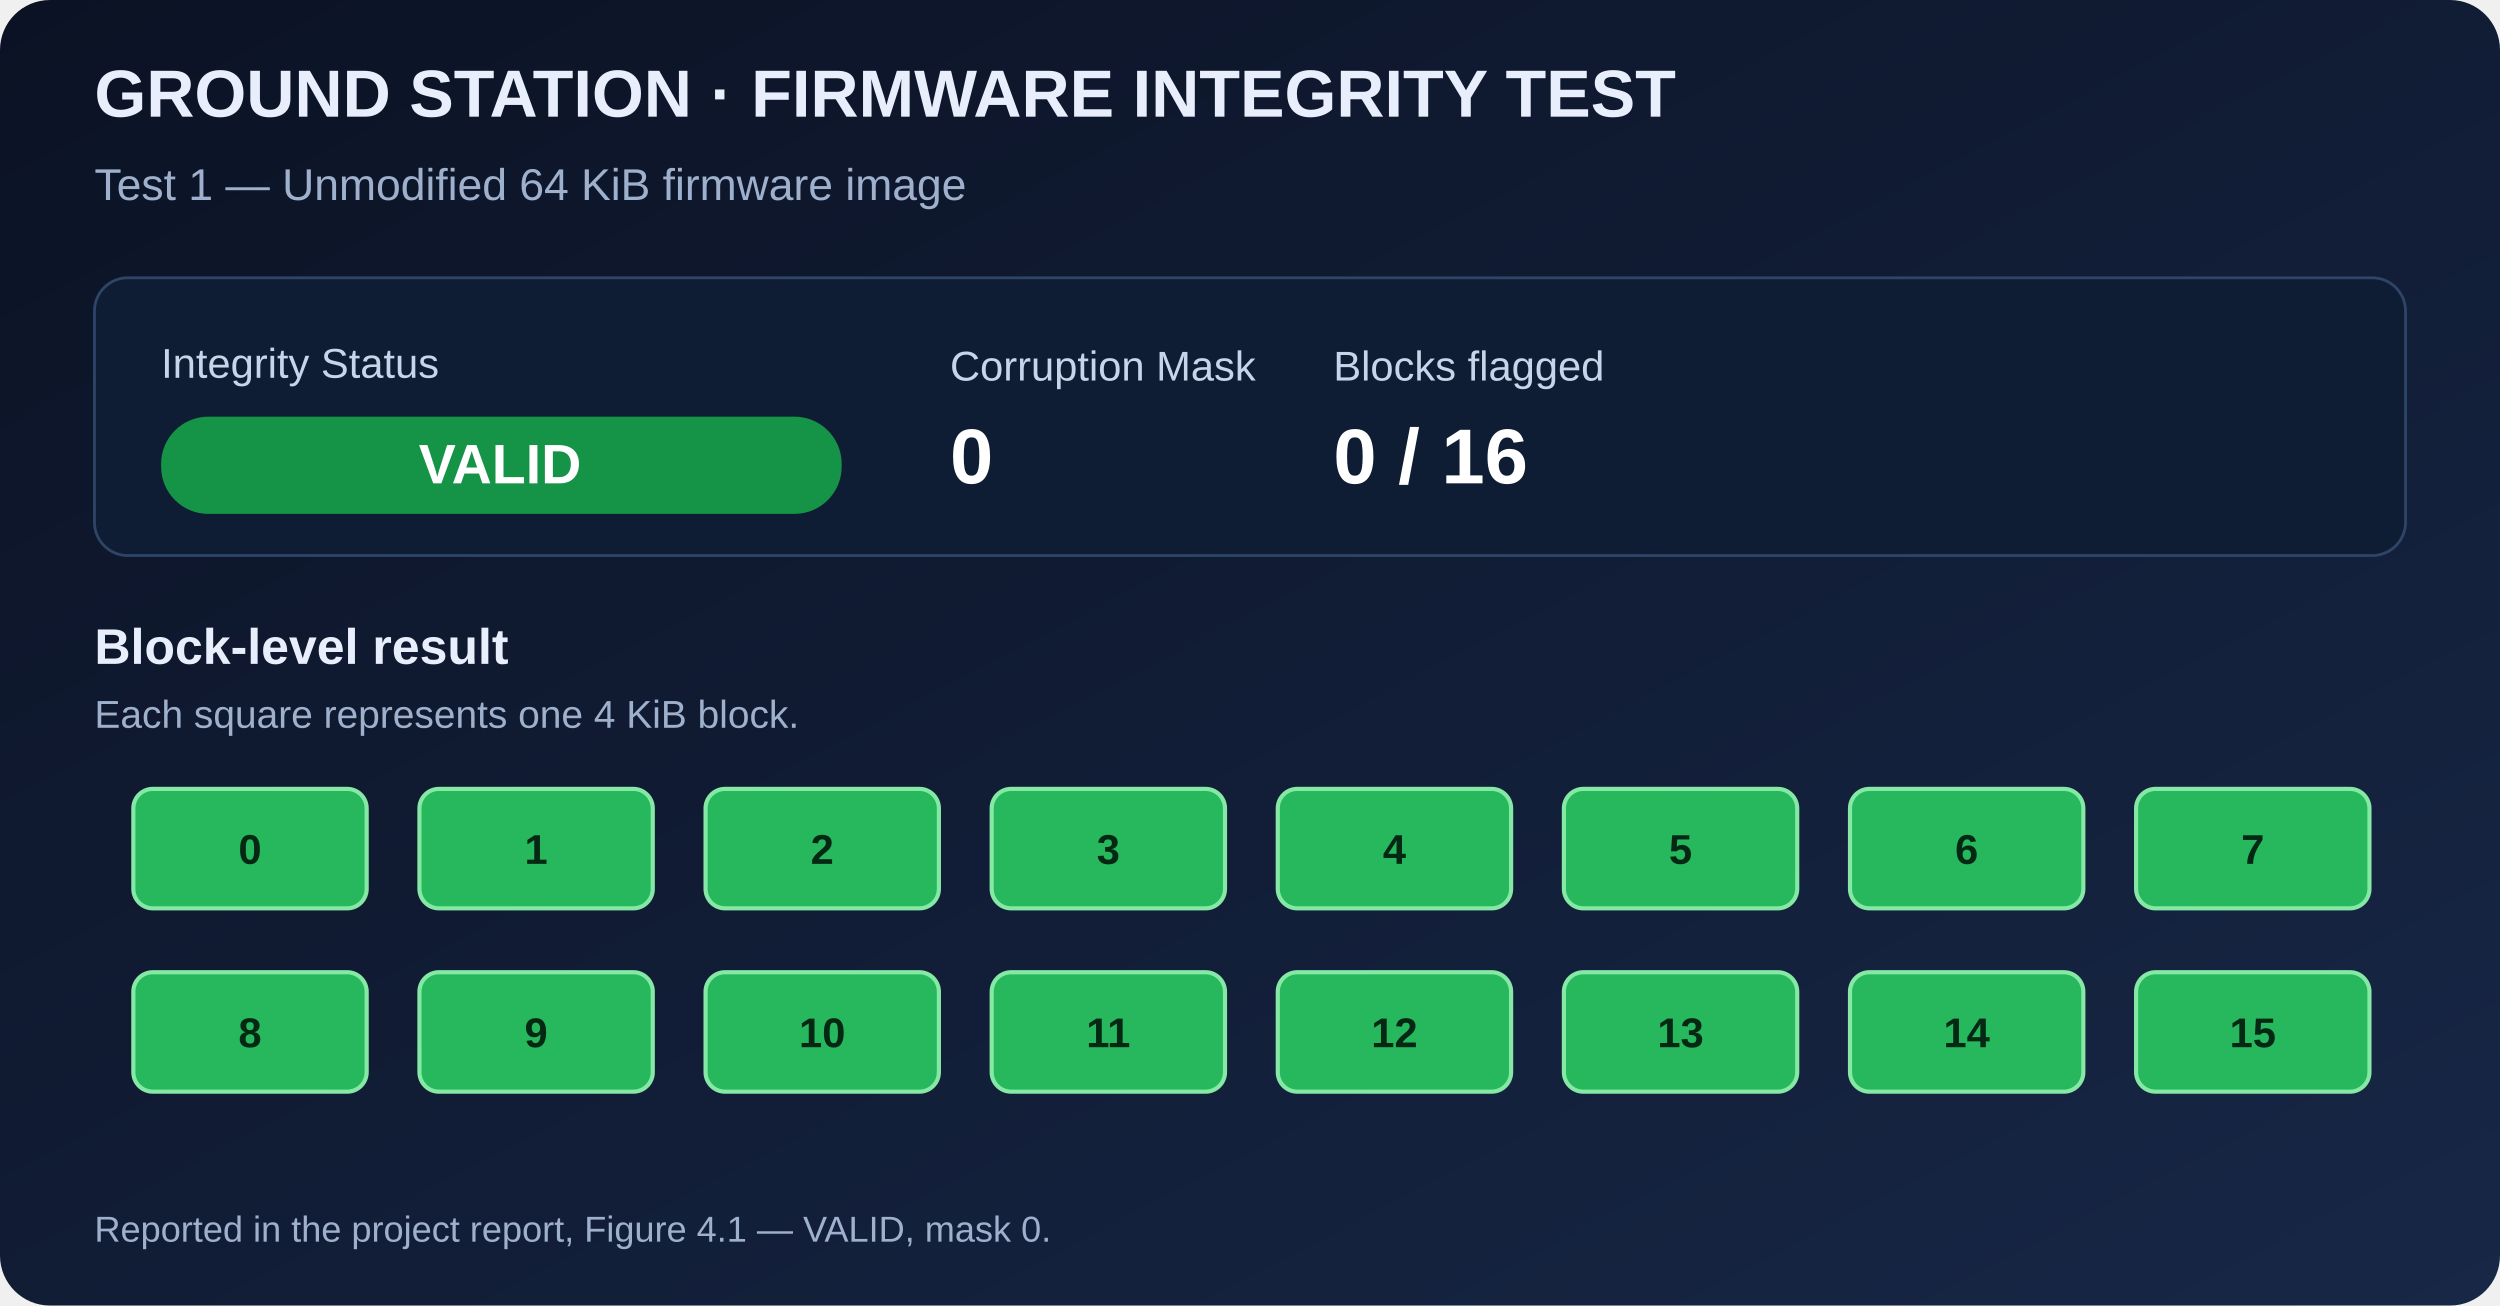
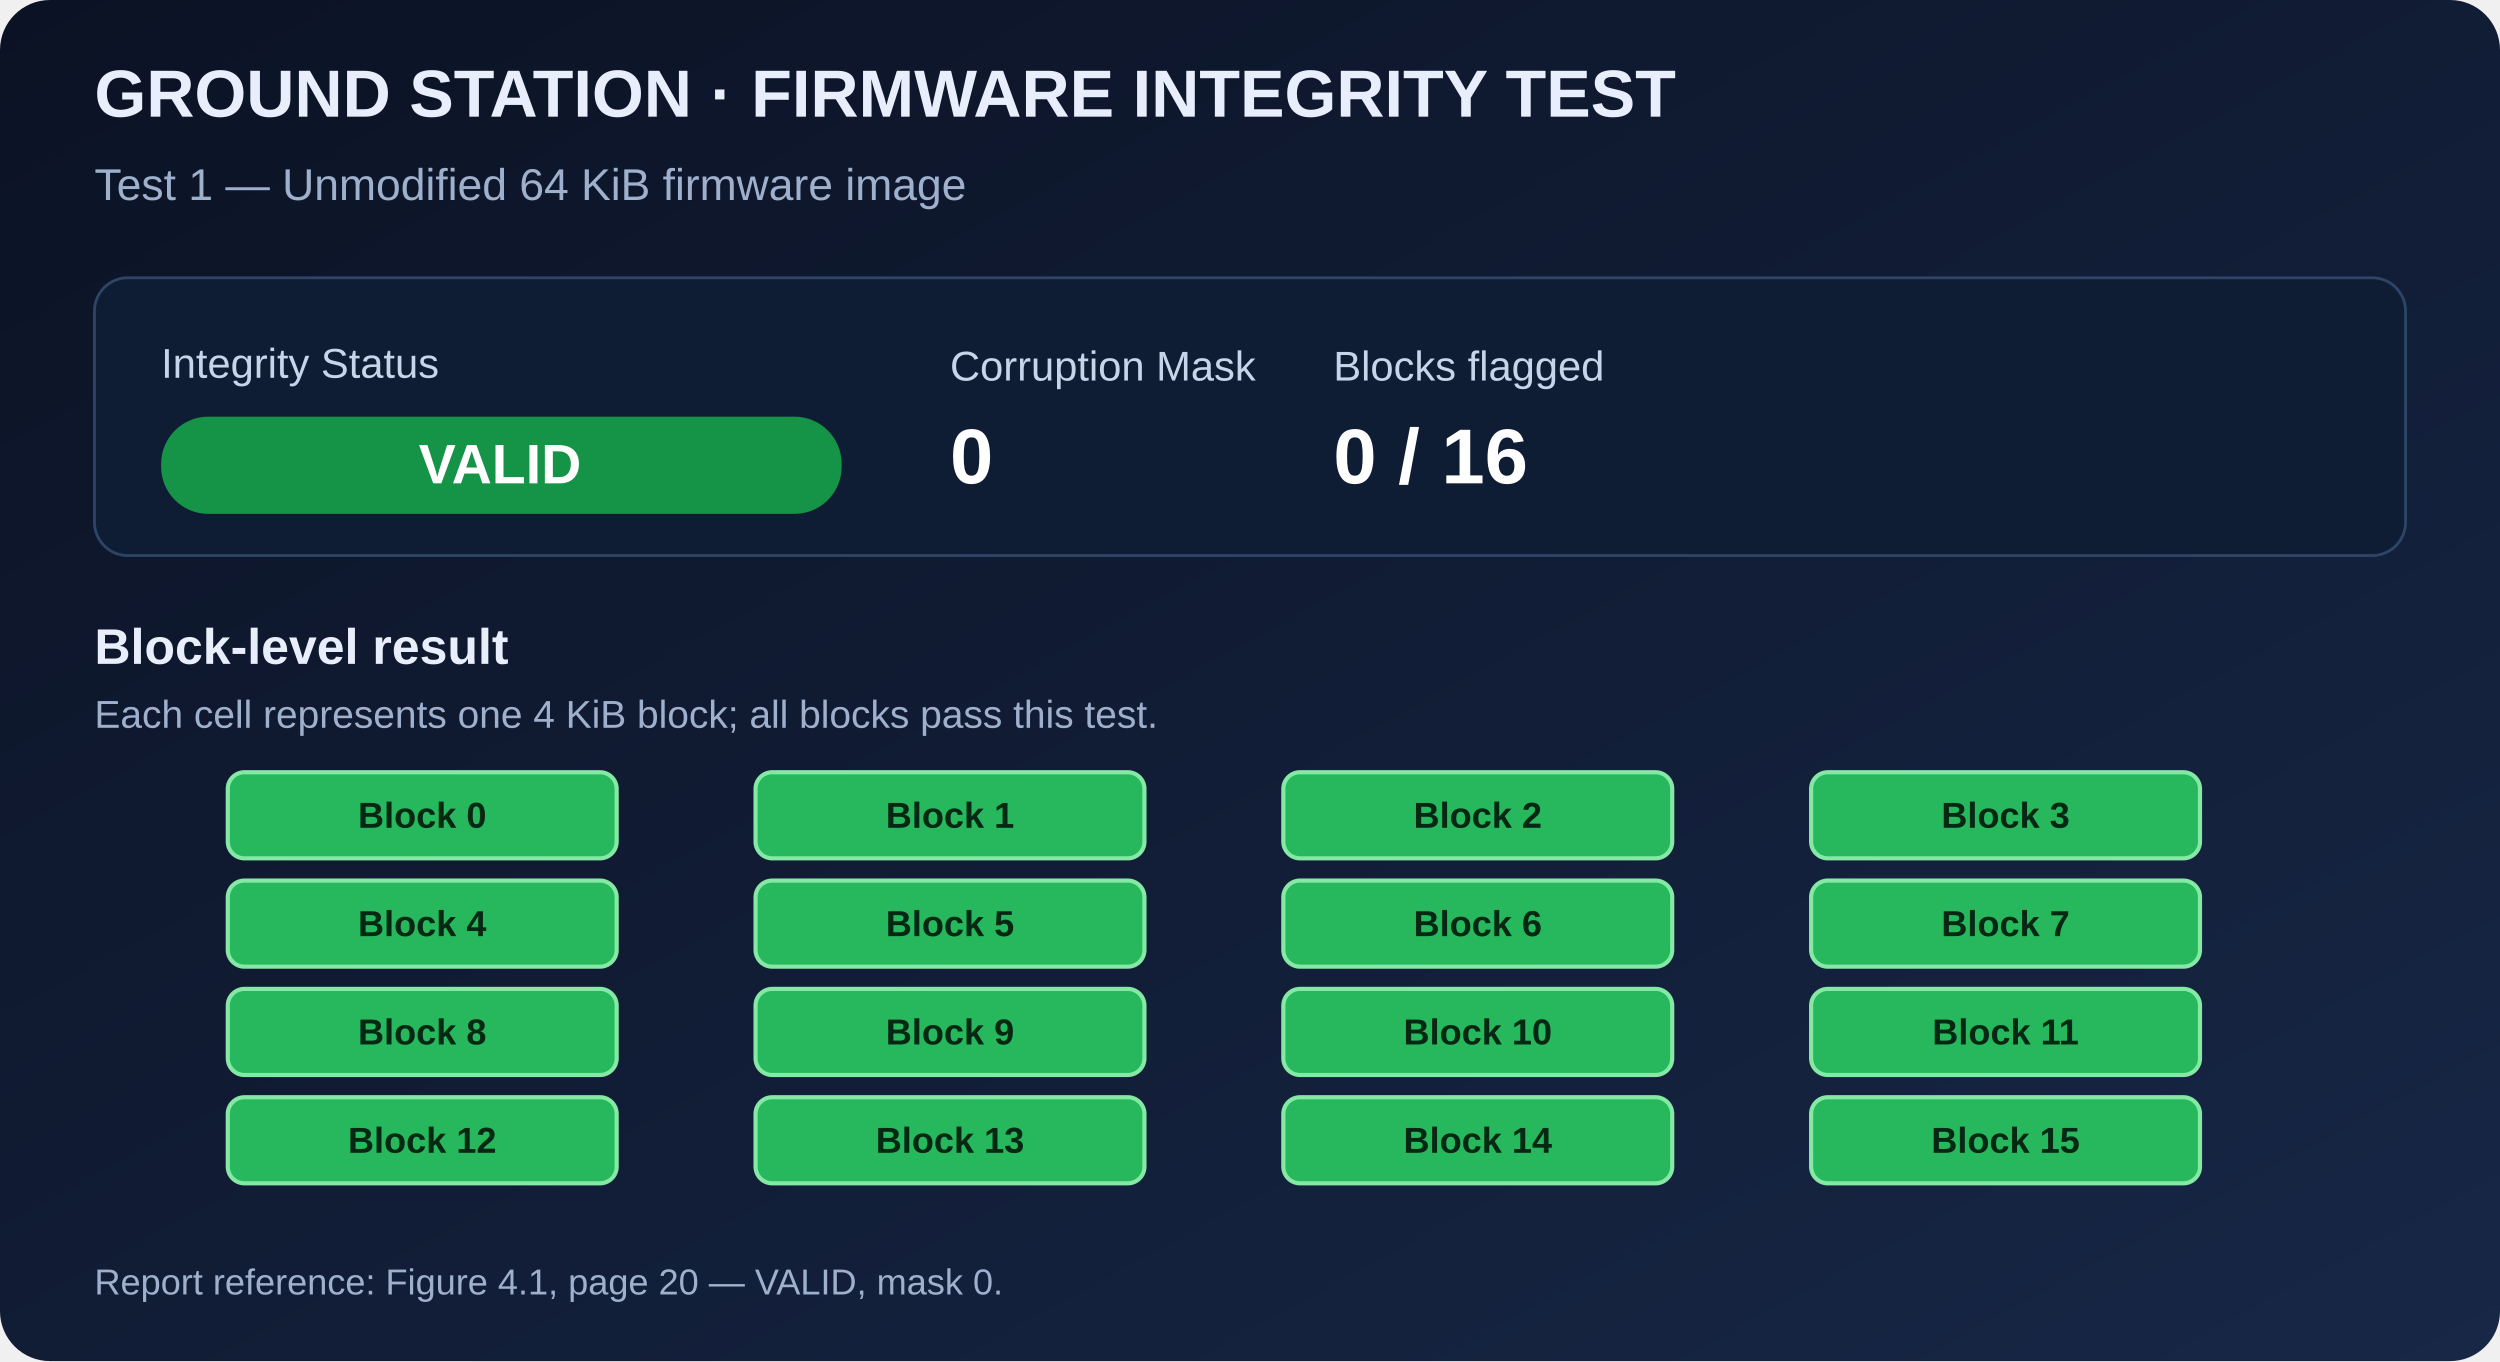
- <svg xmlns="http://www.w3.org/2000/svg" width="900" height="470" viewBox="0 0 900 470" role="img" aria-labelledby="title desc">
+ <svg xmlns="http://www.w3.org/2000/svg" width="900" height="490" viewBox="0 0 900 490" role="img" aria-labelledby="title desc">
  <defs>
    <linearGradient id="bg" x1="0" y1="0" x2="1" y2="1">
      <stop offset="0" stop-color="#0b1224" />
      <stop offset="1" stop-color="#172746" />
    </linearGradient>
  </defs>
-   <rect width="900" height="470" rx="18" fill="url(#bg)" />
+   <rect width="900" height="490" rx="18" fill="url(#bg)" />
  <text x="34" y="42" fill="#e8eefb" font-family="Arial, sans-serif" font-size="24" font-weight="700">GROUND STATION · FIRMWARE INTEGRITY TEST</text>
  <text x="34" y="72" fill="#9fb0cc" font-family="Arial, sans-serif" font-size="16">Test 1 — Unmodified 64 KiB firmware image</text>
  <rect x="34" y="100" width="832" height="100" rx="12" fill="#0f1d34" stroke="#2e4567" />
  <text x="58" y="136" fill="#c8d4e9" font-family="Arial, sans-serif" font-size="15">Integrity Status</text>
  <rect x="58" y="150" width="245" height="35" rx="17" fill="#159447" />
  <text x="180" y="174" fill="#ffffff" text-anchor="middle" font-family="Arial, sans-serif" font-size="20" font-weight="700">VALID</text>
  <text x="342" y="137" fill="#c8d4e9" font-family="Arial, sans-serif" font-size="15">Corruption Mask</text>
  <text x="342" y="174" fill="#ffffff" font-family="Arial, sans-serif" font-size="28" font-weight="700">0</text>
  <text x="480" y="137" fill="#c8d4e9" font-family="Arial, sans-serif" font-size="15">Blocks flagged</text>
  <text x="480" y="174" fill="#ffffff" font-family="Arial, sans-serif" font-size="28" font-weight="700">0 / 16</text>
  <text x="34" y="239" fill="#e8eefb" font-family="Arial, sans-serif" font-size="18" font-weight="700">Block-level result</text>
-   <text x="34" y="262" fill="#9fb0cc" font-family="Arial, sans-serif" font-size="14">Each square represents one 4 KiB block.</text>
-   <rect x="48" y="284" width="84" height="43" rx="7" fill="#27b85d" stroke="#85e9a5" stroke-width="1.5" />
-   <text x="90" y="311" text-anchor="middle" fill="#052814" font-family="Arial, sans-serif" font-size="15" font-weight="700">0</text>
-   <rect x="151" y="284" width="84" height="43" rx="7" fill="#27b85d" stroke="#85e9a5" stroke-width="1.5" />
-   <text x="193" y="311" text-anchor="middle" fill="#052814" font-family="Arial, sans-serif" font-size="15" font-weight="700">1</text>
-   <rect x="254" y="284" width="84" height="43" rx="7" fill="#27b85d" stroke="#85e9a5" stroke-width="1.5" />
-   <text x="296" y="311" text-anchor="middle" fill="#052814" font-family="Arial, sans-serif" font-size="15" font-weight="700">2</text>
-   <rect x="357" y="284" width="84" height="43" rx="7" fill="#27b85d" stroke="#85e9a5" stroke-width="1.5" />
-   <text x="399" y="311" text-anchor="middle" fill="#052814" font-family="Arial, sans-serif" font-size="15" font-weight="700">3</text>
-   <rect x="460" y="284" width="84" height="43" rx="7" fill="#27b85d" stroke="#85e9a5" stroke-width="1.5" />
-   <text x="502" y="311" text-anchor="middle" fill="#052814" font-family="Arial, sans-serif" font-size="15" font-weight="700">4</text>
-   <rect x="563" y="284" width="84" height="43" rx="7" fill="#27b85d" stroke="#85e9a5" stroke-width="1.5" />
-   <text x="605" y="311" text-anchor="middle" fill="#052814" font-family="Arial, sans-serif" font-size="15" font-weight="700">5</text>
-   <rect x="666" y="284" width="84" height="43" rx="7" fill="#27b85d" stroke="#85e9a5" stroke-width="1.5" />
-   <text x="708" y="311" text-anchor="middle" fill="#052814" font-family="Arial, sans-serif" font-size="15" font-weight="700">6</text>
-   <rect x="769" y="284" width="84" height="43" rx="7" fill="#27b85d" stroke="#85e9a5" stroke-width="1.5" />
-   <text x="811" y="311" text-anchor="middle" fill="#052814" font-family="Arial, sans-serif" font-size="15" font-weight="700">7</text>
-   <rect x="48" y="350" width="84" height="43" rx="7" fill="#27b85d" stroke="#85e9a5" stroke-width="1.5" />
-   <text x="90" y="377" text-anchor="middle" fill="#052814" font-family="Arial, sans-serif" font-size="15" font-weight="700">8</text>
-   <rect x="151" y="350" width="84" height="43" rx="7" fill="#27b85d" stroke="#85e9a5" stroke-width="1.5" />
-   <text x="193" y="377" text-anchor="middle" fill="#052814" font-family="Arial, sans-serif" font-size="15" font-weight="700">9</text>
-   <rect x="254" y="350" width="84" height="43" rx="7" fill="#27b85d" stroke="#85e9a5" stroke-width="1.5" />
-   <text x="296" y="377" text-anchor="middle" fill="#052814" font-family="Arial, sans-serif" font-size="15" font-weight="700">10</text>
-   <rect x="357" y="350" width="84" height="43" rx="7" fill="#27b85d" stroke="#85e9a5" stroke-width="1.5" />
-   <text x="399" y="377" text-anchor="middle" fill="#052814" font-family="Arial, sans-serif" font-size="15" font-weight="700">11</text>
-   <rect x="460" y="350" width="84" height="43" rx="7" fill="#27b85d" stroke="#85e9a5" stroke-width="1.5" />
-   <text x="502" y="377" text-anchor="middle" fill="#052814" font-family="Arial, sans-serif" font-size="15" font-weight="700">12</text>
-   <rect x="563" y="350" width="84" height="43" rx="7" fill="#27b85d" stroke="#85e9a5" stroke-width="1.5" />
-   <text x="605" y="377" text-anchor="middle" fill="#052814" font-family="Arial, sans-serif" font-size="15" font-weight="700">13</text>
-   <rect x="666" y="350" width="84" height="43" rx="7" fill="#27b85d" stroke="#85e9a5" stroke-width="1.5" />
-   <text x="708" y="377" text-anchor="middle" fill="#052814" font-family="Arial, sans-serif" font-size="15" font-weight="700">14</text>
-   <rect x="769" y="350" width="84" height="43" rx="7" fill="#27b85d" stroke="#85e9a5" stroke-width="1.5" />
-   <text x="811" y="377" text-anchor="middle" fill="#052814" font-family="Arial, sans-serif" font-size="15" font-weight="700">15</text>
-   <text x="34" y="447" fill="#9fb0cc" font-family="Arial, sans-serif" font-size="13">Reported in the project report, Figure 4.1 — VALID, mask 0.</text>
+   <text x="34" y="262" fill="#9fb0cc" font-family="Arial, sans-serif" font-size="14">Each cell represents one 4 KiB block; all blocks pass this test.</text>
+   <rect x="82" y="278" width="140" height="31" rx="6" fill="#27b85d" stroke="#85e9a5" stroke-width="1.5" />
+   <text x="152" y="298" text-anchor="middle" fill="#052814" font-family="Arial, sans-serif" font-size="13" font-weight="700">Block 0</text>
+   <rect x="272" y="278" width="140" height="31" rx="6" fill="#27b85d" stroke="#85e9a5" stroke-width="1.5" />
+   <text x="342" y="298" text-anchor="middle" fill="#052814" font-family="Arial, sans-serif" font-size="13" font-weight="700">Block 1</text>
+   <rect x="462" y="278" width="140" height="31" rx="6" fill="#27b85d" stroke="#85e9a5" stroke-width="1.5" />
+   <text x="532" y="298" text-anchor="middle" fill="#052814" font-family="Arial, sans-serif" font-size="13" font-weight="700">Block 2</text>
+   <rect x="652" y="278" width="140" height="31" rx="6" fill="#27b85d" stroke="#85e9a5" stroke-width="1.5" />
+   <text x="722" y="298" text-anchor="middle" fill="#052814" font-family="Arial, sans-serif" font-size="13" font-weight="700">Block 3</text>
+   <rect x="82" y="317" width="140" height="31" rx="6" fill="#27b85d" stroke="#85e9a5" stroke-width="1.5" />
+   <text x="152" y="337" text-anchor="middle" fill="#052814" font-family="Arial, sans-serif" font-size="13" font-weight="700">Block 4</text>
+   <rect x="272" y="317" width="140" height="31" rx="6" fill="#27b85d" stroke="#85e9a5" stroke-width="1.5" />
+   <text x="342" y="337" text-anchor="middle" fill="#052814" font-family="Arial, sans-serif" font-size="13" font-weight="700">Block 5</text>
+   <rect x="462" y="317" width="140" height="31" rx="6" fill="#27b85d" stroke="#85e9a5" stroke-width="1.5" />
+   <text x="532" y="337" text-anchor="middle" fill="#052814" font-family="Arial, sans-serif" font-size="13" font-weight="700">Block 6</text>
+   <rect x="652" y="317" width="140" height="31" rx="6" fill="#27b85d" stroke="#85e9a5" stroke-width="1.5" />
+   <text x="722" y="337" text-anchor="middle" fill="#052814" font-family="Arial, sans-serif" font-size="13" font-weight="700">Block 7</text>
+   <rect x="82" y="356" width="140" height="31" rx="6" fill="#27b85d" stroke="#85e9a5" stroke-width="1.5" />
+   <text x="152" y="376" text-anchor="middle" fill="#052814" font-family="Arial, sans-serif" font-size="13" font-weight="700">Block 8</text>
+   <rect x="272" y="356" width="140" height="31" rx="6" fill="#27b85d" stroke="#85e9a5" stroke-width="1.5" />
+   <text x="342" y="376" text-anchor="middle" fill="#052814" font-family="Arial, sans-serif" font-size="13" font-weight="700">Block 9</text>
+   <rect x="462" y="356" width="140" height="31" rx="6" fill="#27b85d" stroke="#85e9a5" stroke-width="1.5" />
+   <text x="532" y="376" text-anchor="middle" fill="#052814" font-family="Arial, sans-serif" font-size="13" font-weight="700">Block 10</text>
+   <rect x="652" y="356" width="140" height="31" rx="6" fill="#27b85d" stroke="#85e9a5" stroke-width="1.5" />
+   <text x="722" y="376" text-anchor="middle" fill="#052814" font-family="Arial, sans-serif" font-size="13" font-weight="700">Block 11</text>
+   <rect x="82" y="395" width="140" height="31" rx="6" fill="#27b85d" stroke="#85e9a5" stroke-width="1.5" />
+   <text x="152" y="415" text-anchor="middle" fill="#052814" font-family="Arial, sans-serif" font-size="13" font-weight="700">Block 12</text>
+   <rect x="272" y="395" width="140" height="31" rx="6" fill="#27b85d" stroke="#85e9a5" stroke-width="1.5" />
+   <text x="342" y="415" text-anchor="middle" fill="#052814" font-family="Arial, sans-serif" font-size="13" font-weight="700">Block 13</text>
+   <rect x="462" y="395" width="140" height="31" rx="6" fill="#27b85d" stroke="#85e9a5" stroke-width="1.5" />
+   <text x="532" y="415" text-anchor="middle" fill="#052814" font-family="Arial, sans-serif" font-size="13" font-weight="700">Block 14</text>
+   <rect x="652" y="395" width="140" height="31" rx="6" fill="#27b85d" stroke="#85e9a5" stroke-width="1.5" />
+   <text x="722" y="415" text-anchor="middle" fill="#052814" font-family="Arial, sans-serif" font-size="13" font-weight="700">Block 15</text>
+   <text x="34" y="466" fill="#9fb0cc" font-family="Arial, sans-serif" font-size="13">Report reference: Figure 4.1, page 20 — VALID, mask 0.</text>
</svg>
